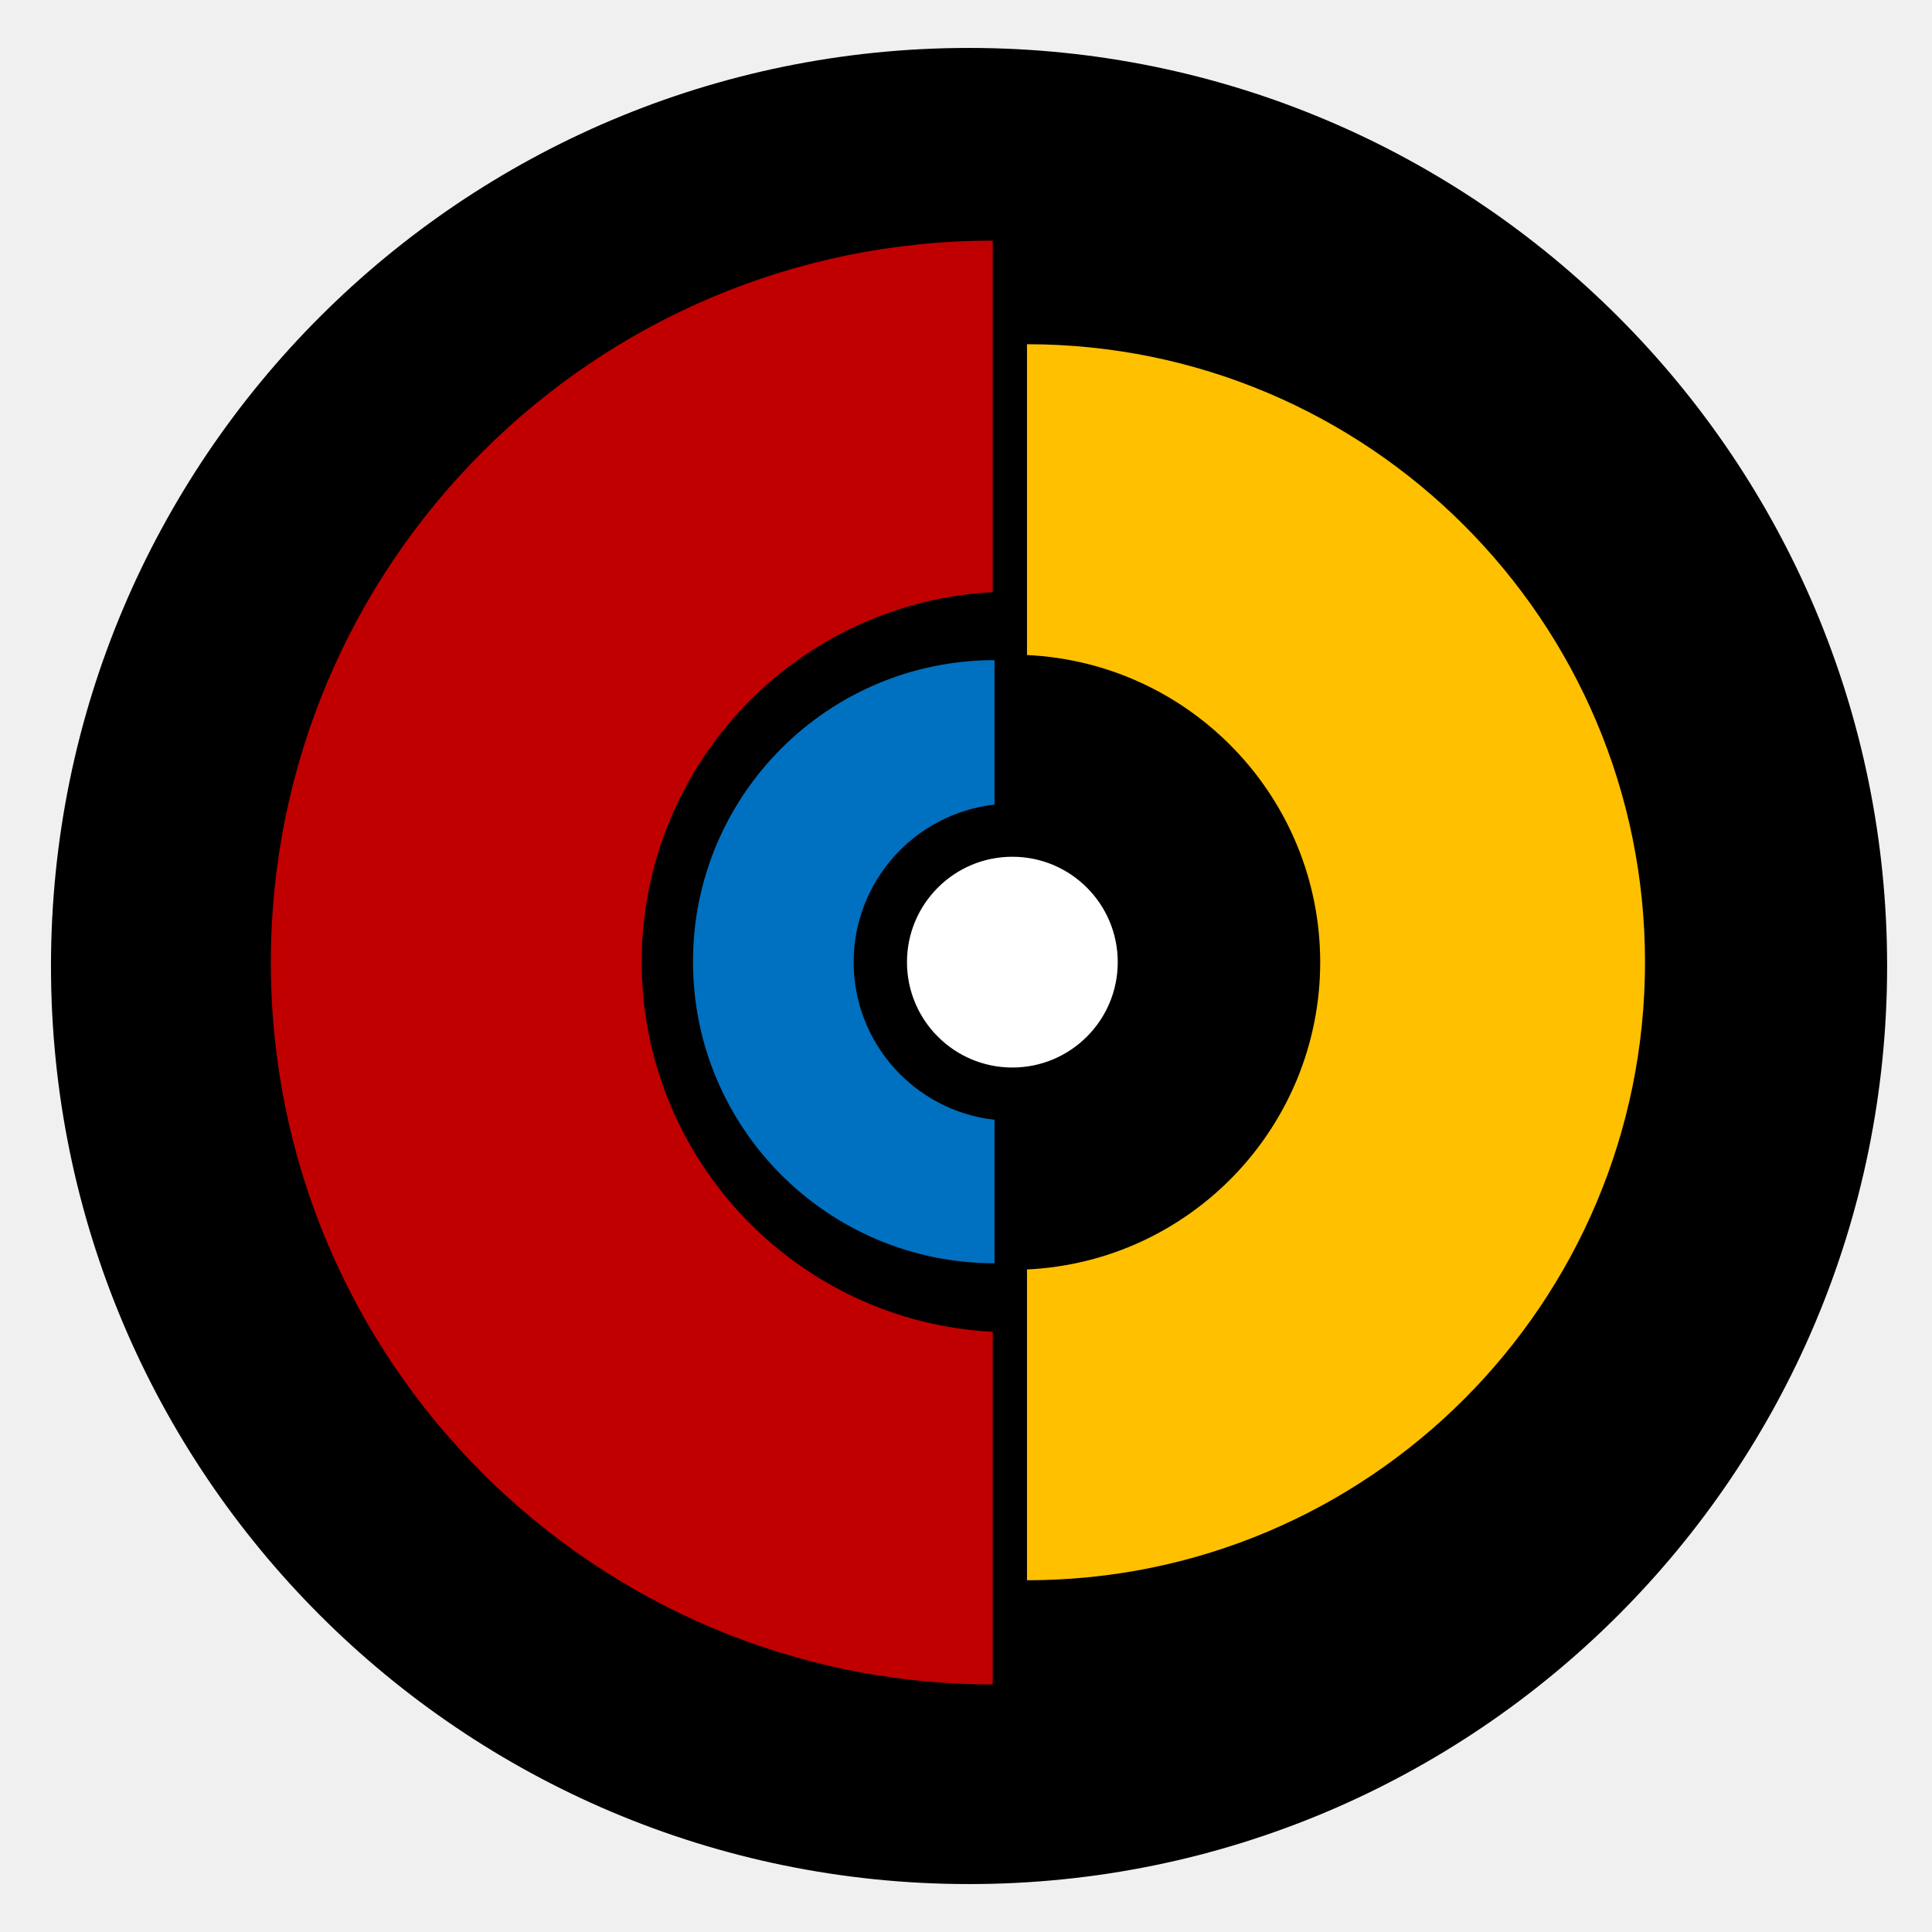
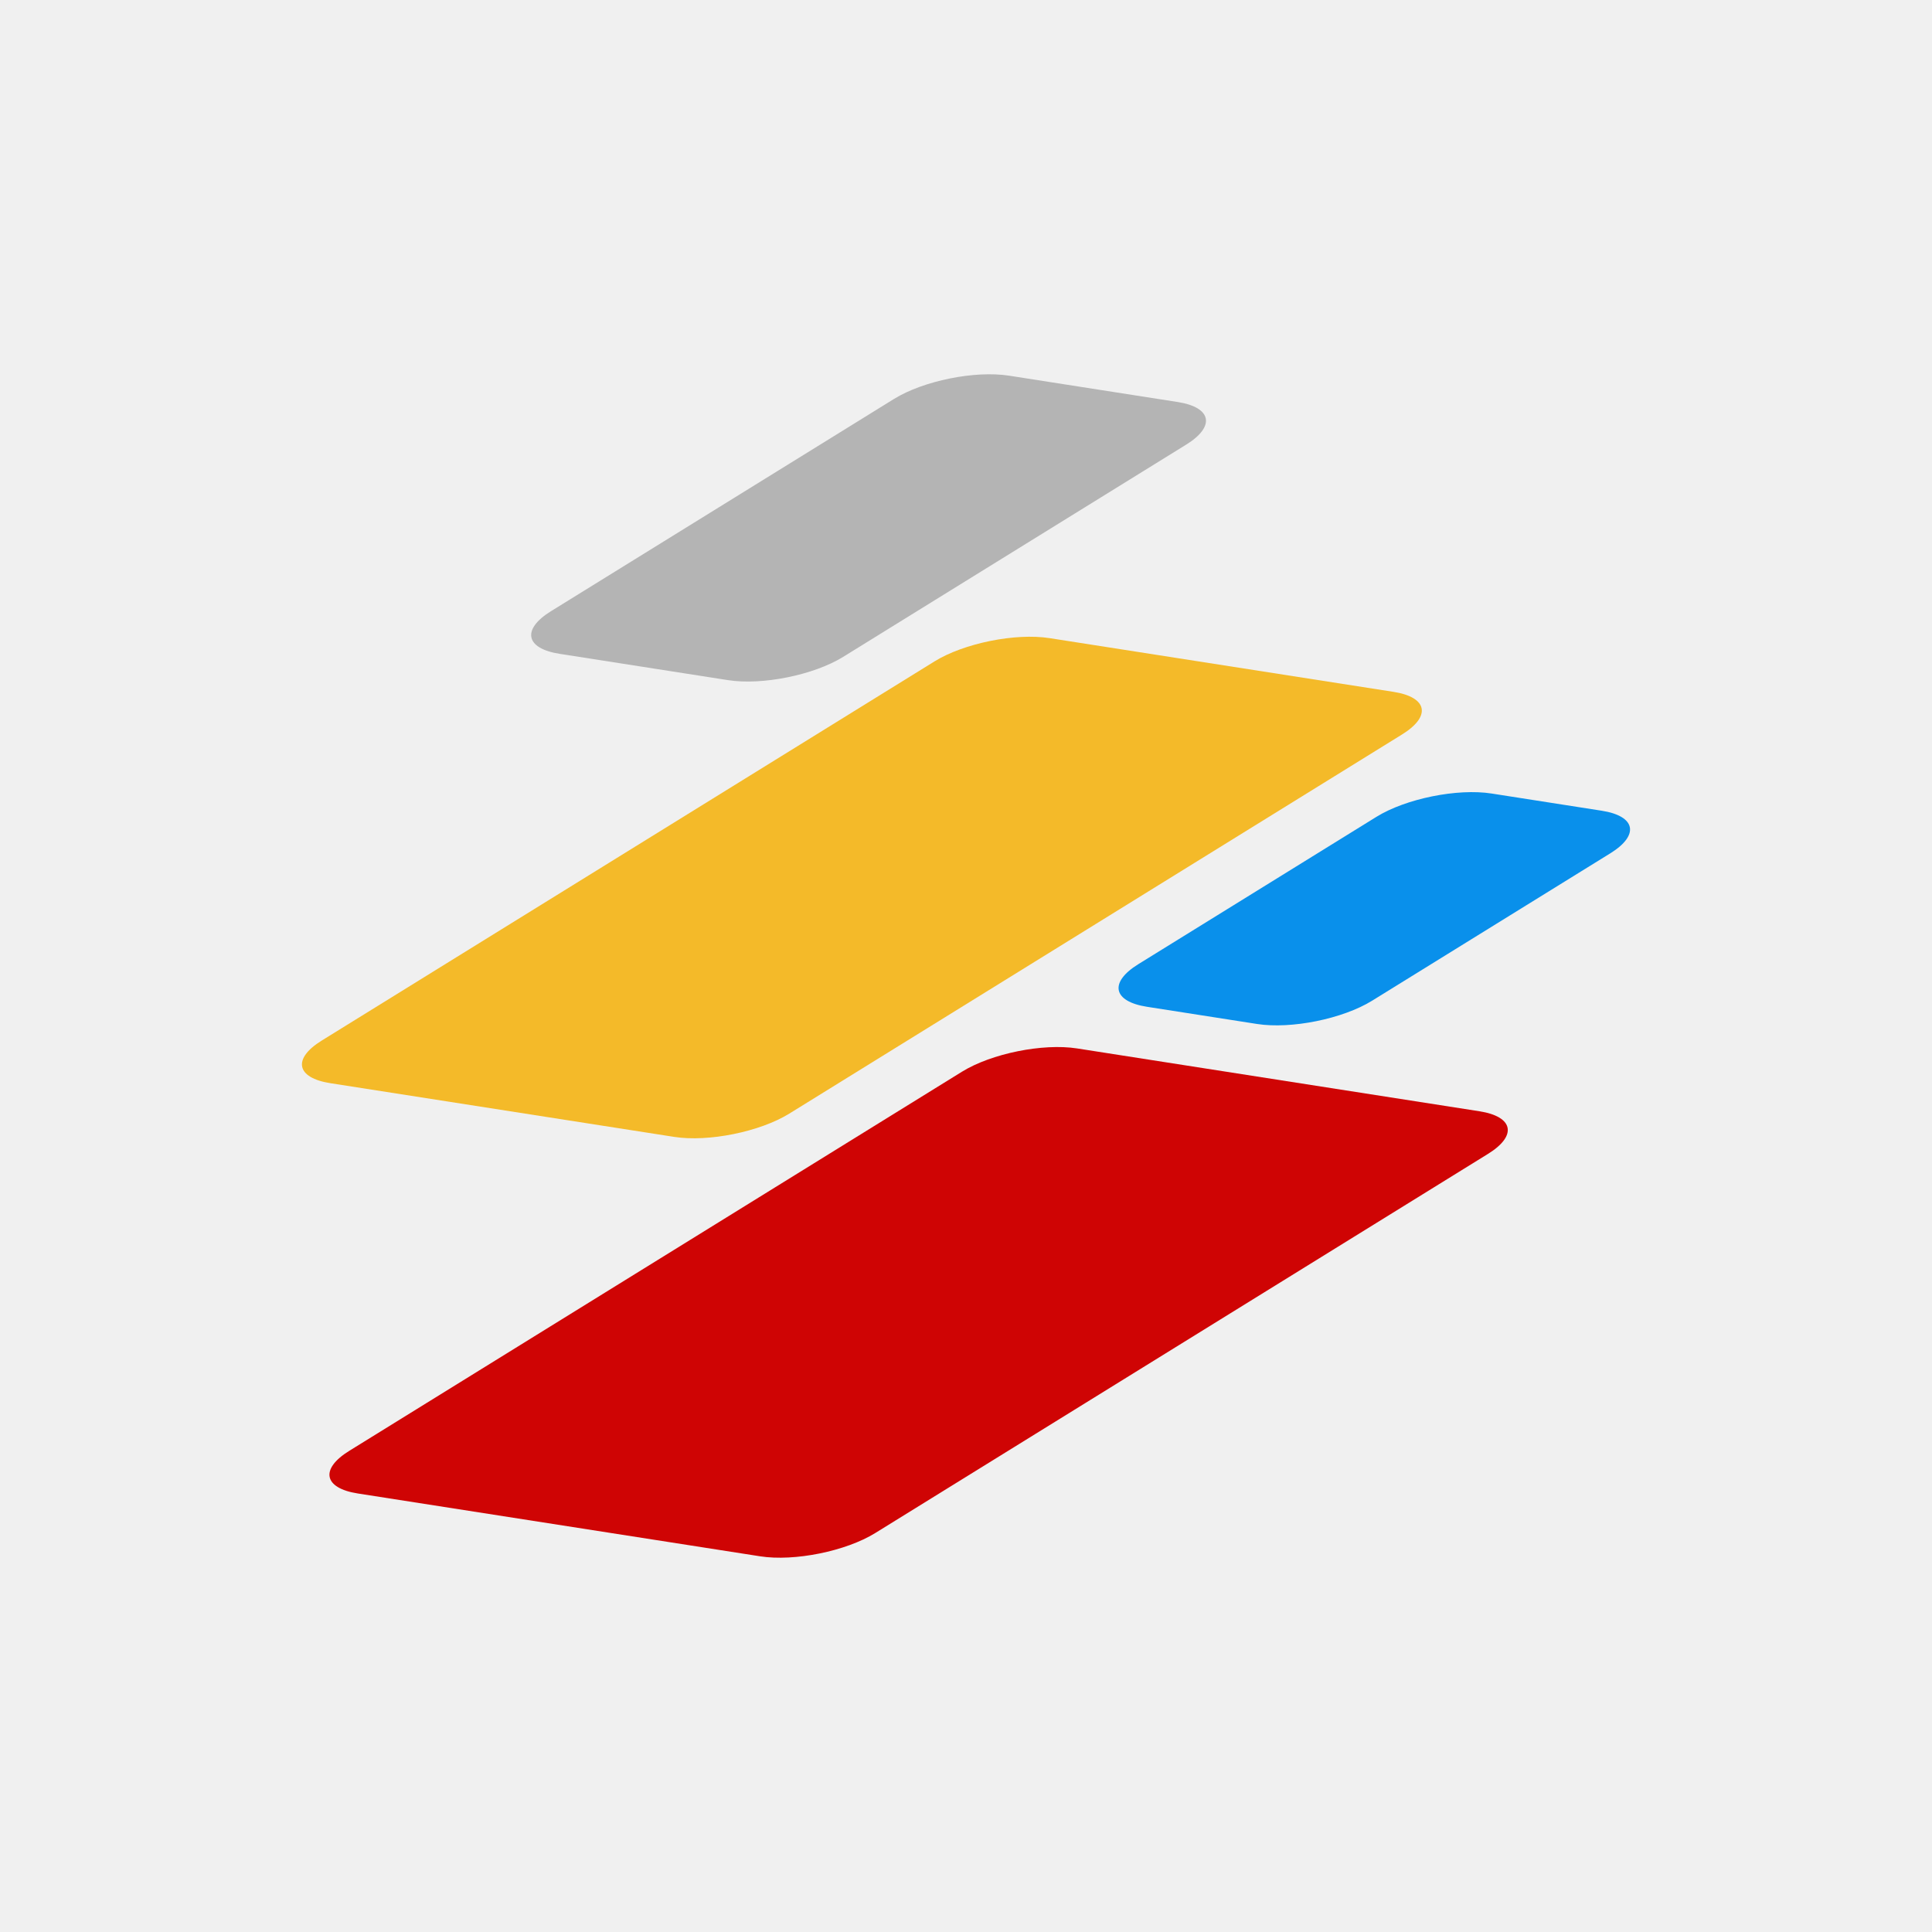
- <svg xmlns="http://www.w3.org/2000/svg" width="1000" height="1000" viewBox="0 0 1000 1000" id="svg2" version="1.1">
-   <defs id="defs4" />
-   <g id="layer1" transform="translate(0,-52.36216)">
-     <circle style="color:#000000;display:inline;overflow:visible;visibility:visible;opacity:1;fill:#000000;fill-opacity:1;fill-rule:nonzero;stroke:none;stroke-width:2.299;stroke-linejoin:miter;stroke-miterlimit:4;stroke-dasharray:none;stroke-dashoffset:0;stroke-opacity:1;marker:none;enable-background:accumulate" id="path8317" cx="501.58" cy="552.362" r="475.191" />
-     <circle r="54.066" cy="550.362" cx="524" id="circle8306" style="color:#000000;display:inline;overflow:visible;visibility:visible;opacity:1;fill:#ffffff;fill-opacity:1;fill-rule:nonzero;stroke:#ffffff;stroke-width:0.964;stroke-linejoin:miter;stroke-miterlimit:4;stroke-dasharray:none;stroke-dashoffset:0;stroke-opacity:1;marker:none;enable-background:accumulate" />
-     <path style="color:#000000;display:inline;overflow:visible;visibility:visible;opacity:1;fill:#c00000;fill-opacity:1;fill-rule:nonzero;stroke:none;stroke-width:4.751;stroke-linejoin:miter;stroke-miterlimit:4;stroke-dasharray:none;stroke-dashoffset:0;stroke-opacity:1;marker:none;enable-background:accumulate" d="M 513.842,176.915 A 373.653,373.653 0 0 0 140.189,550.567 373.653,373.653 0 0 0 513.842,924.22 l 0,-182.494 A 191.872,191.872 0 0 1 332.129,550.362 191.872,191.872 0 0 1 513.842,358.85 l 0,-181.936 z" id="circle8373" />
-     <path style="color:#000000;display:inline;overflow:visible;visibility:visible;opacity:1;fill:#0070c0;fill-opacity:1;fill-rule:nonzero;stroke:none;stroke-width:4.751;stroke-linejoin:miter;stroke-miterlimit:4;stroke-dasharray:none;stroke-dashoffset:0;stroke-opacity:1;marker:none;enable-background:accumulate" d="M 514.768,394.052 A 156.085,156.085 0 0 0 358.684,550.138 156.085,156.085 0 0 0 514.768,706.222 l 0,-74.271 a 82.154,82.154 0 0 1 -72.922,-81.588 82.154,82.154 0 0 1 72.922,-81.533 l 0,-74.777 z" id="path8382" />
-     <path style="color:#000000;display:inline;overflow:visible;visibility:visible;opacity:1;fill:#ffc000;fill-opacity:1;fill-rule:nonzero;stroke:none;stroke-width:4.751;stroke-linejoin:miter;stroke-miterlimit:4;stroke-dasharray:none;stroke-dashoffset:0;stroke-opacity:1;marker:none;enable-background:accumulate" d="m 531.568,230.53 0,160.873 A 159.339,159.339 0 0 1 683.338,550.362 159.339,159.339 0 0 1 531.568,709.432 l 0,160.867 A 319.885,319.885 0 0 0 851.453,550.415 319.885,319.885 0 0 0 531.568,230.53 Z" id="path8387" />
+ <svg xmlns="http://www.w3.org/2000/svg" width="512" height="512" viewBox="0 0 135.467 135.467" version="1.1" id="svg367">
+   <defs id="defs364" />
+   <g id="layer1">
+     <g id="g558" transform="matrix(1.539849,0,0,1.539849,131.2571,-84.23438)">
+       <rect style="fill:#cf0404;fill-opacity:1;stroke-width:1.335;stroke-linecap:round;paint-order:stroke fill markers;stop-color:#000000" id="rect844-8-5-5" width="24.245" height="38.514" x="101.695" y="164.034" transform="matrix(0.9880243,0.1542985,-0.8503697,0.5261856,0,0)" rx="2.851" />
+       <rect style="fill:#f4ba29;fill-opacity:1;stroke-width:1.335;stroke-linecap:round;paint-order:stroke fill markers;stop-color:#000000" id="rect844-3-58-04-3" width="21.551" height="38.514" x="76.282" y="135.98" transform="matrix(0.9880243,0.1542985,-0.8503697,0.5261856,0,0)" rx="2.851" />
+       <rect style="fill:#0990eb;fill-opacity:1;stroke-width:1.335;stroke-linecap:round;paint-order:stroke fill markers;stop-color:#000000" id="rect844-3-5-43-8-8" width="10.776" height="18.455" x="101.789" y="141.947" transform="matrix(0.9880243,0.1542985,-0.8503697,0.5261856,0,0)" rx="2.851" />
+       <rect style="fill:#b4b4b4;fill-opacity:1;stroke-width:1.335;stroke-linecap:round;paint-order:stroke fill markers;stop-color:#000000" id="rect844-3-6-71-7-8" width="13.469" height="24.071" x="59.183" y="118.281" transform="matrix(0.9880243,0.1542985,-0.8503697,0.5261856,0,0)" rx="2.851" />
+     </g>
  </g>
</svg>
